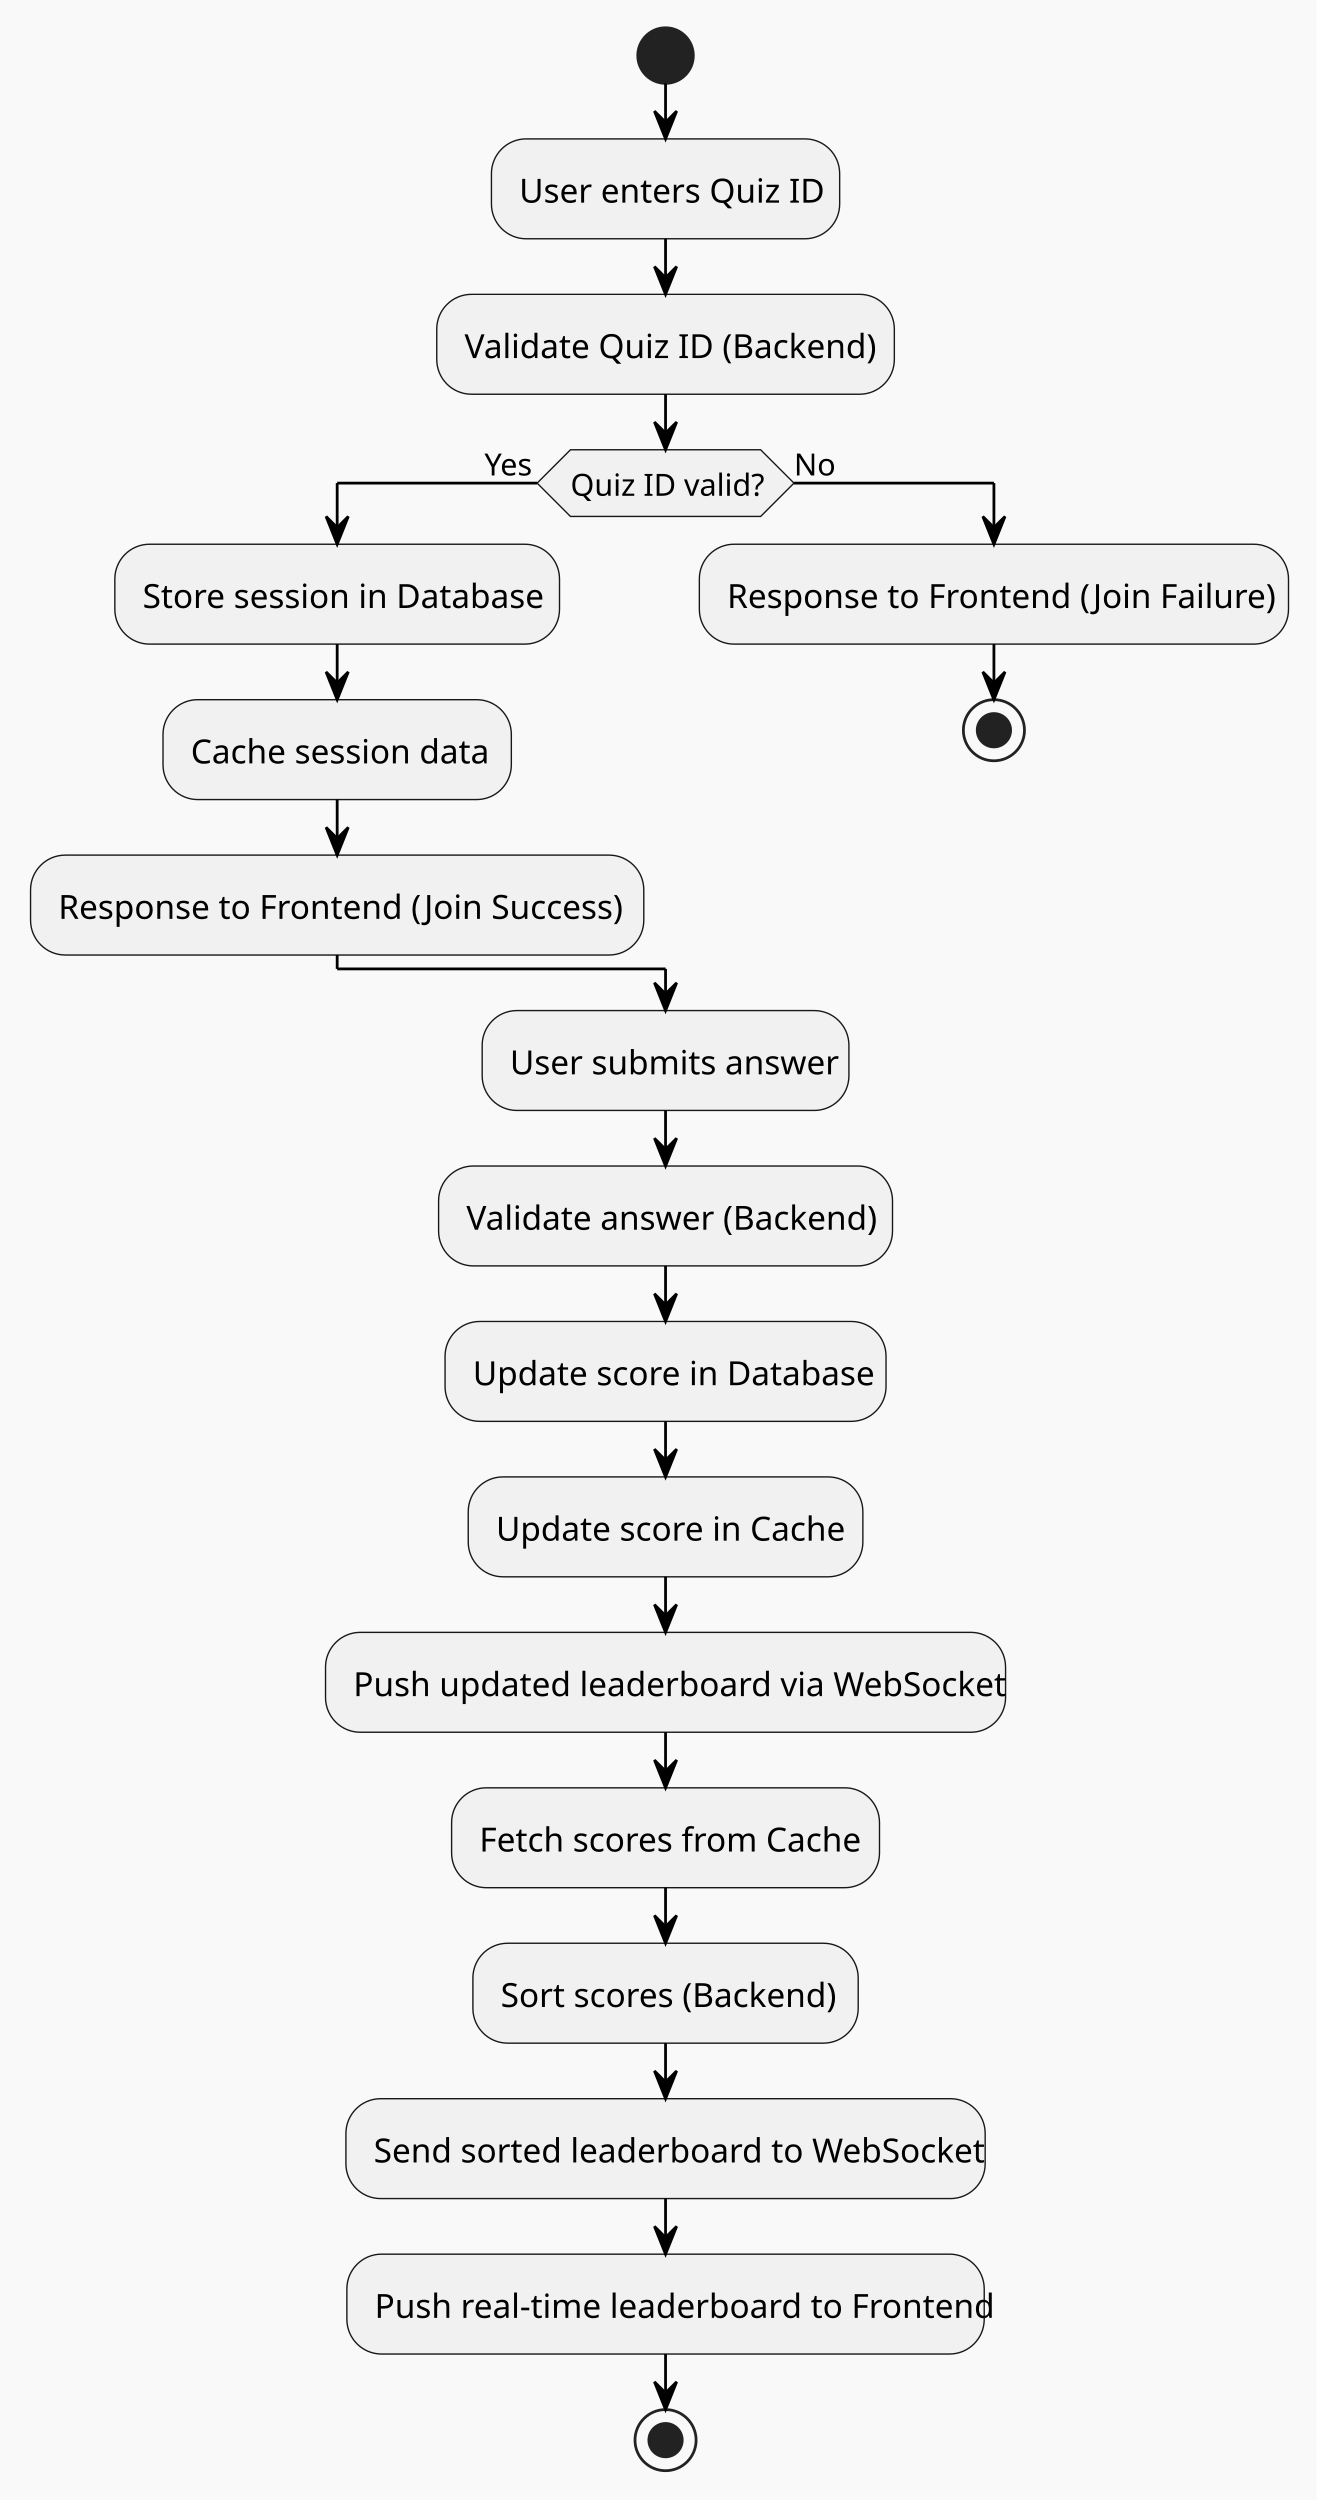
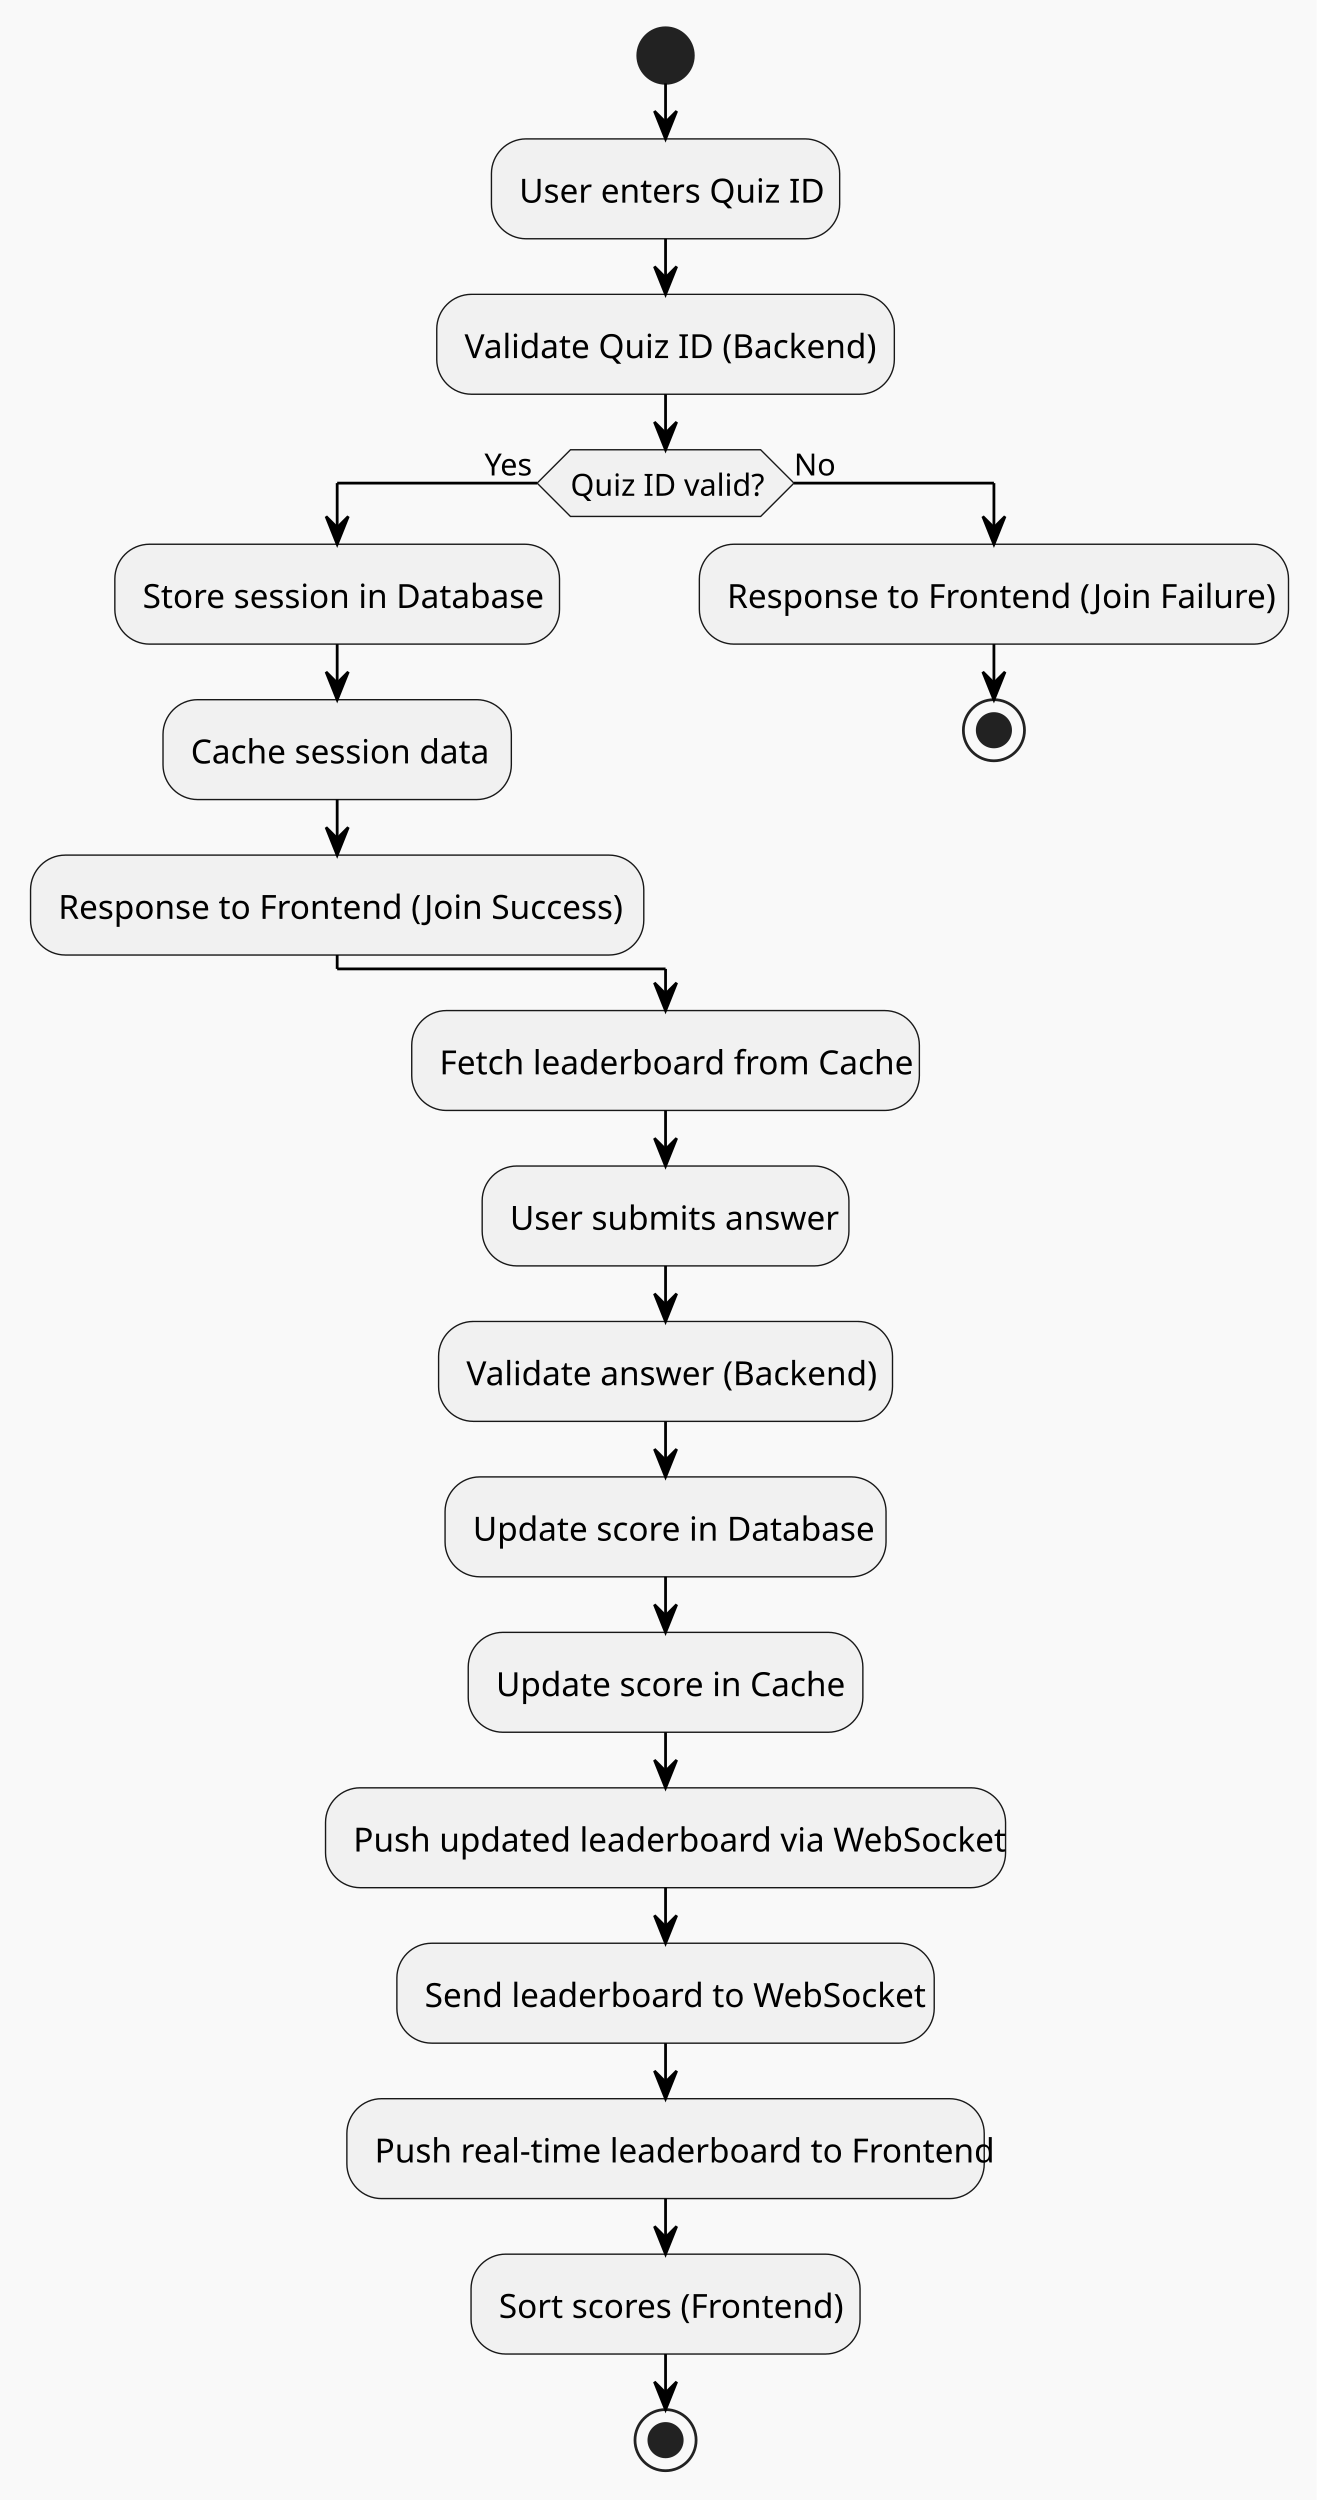
<svg xmlns="http://www.w3.org/2000/svg" contentStyleType="text/css" height="900px" preserveAspectRatio="none" style="width:474px;height:900px;background:#F9F9F9;" version="1.1" viewBox="0 0 474 900" width="474px" zoomAndPan="magnify">
  <defs />
  <g>
    <rect fill="#F9F9F9" height="900" style="stroke:none;stroke-width:1.0;" width="474" x="0" y="0" />
    <ellipse cx="239.598" cy="20" fill="#222222" rx="10" ry="10" style="stroke:#222222;stroke-width:1.0;" />
    <rect fill="#F1F1F1" height="35.961" rx="12.5" ry="12.5" style="stroke:#181818;stroke-width:0.5;" width="125.363" x="176.916" y="50" />
    <text fill="#000000" font-family="sans-serif" font-size="12" lengthAdjust="spacing" textLength="105.363" x="186.916" y="72.949">User enters Quiz ID</text>
    <rect fill="#F1F1F1" height="35.961" rx="12.5" ry="12.5" style="stroke:#181818;stroke-width:0.5;" width="164.732" x="157.231" y="105.961" />
    <text fill="#000000" font-family="sans-serif" font-size="12" lengthAdjust="spacing" textLength="144.732" x="167.231" y="128.91">Validate Quiz ID (Backend)</text>
    <polygon fill="#F1F1F1" points="205.362,161.922,273.833,161.922,285.833,173.922,273.833,185.922,205.362,185.922,193.362,173.922,205.362,161.922" style="stroke:#181818;stroke-width:0.5;" />
    <text fill="#000000" font-family="sans-serif" font-size="11" lengthAdjust="spacing" textLength="68.471" x="205.362" y="178.477">Quiz ID valid?</text>
    <text fill="#000000" font-family="sans-serif" font-size="11" lengthAdjust="spacing" textLength="18.955" x="174.408" y="171.161">Yes</text>
    <text fill="#000000" font-family="sans-serif" font-size="11" lengthAdjust="spacing" textLength="14.062" x="285.833" y="171.161">No</text>
    <rect fill="#F1F1F1" height="35.961" rx="12.5" ry="12.5" style="stroke:#181818;stroke-width:0.5;" width="160.08" x="41.343" y="195.922" />
    <text fill="#000000" font-family="sans-serif" font-size="12" lengthAdjust="spacing" textLength="140.08" x="51.343" y="218.871">Store session in Database</text>
    <rect fill="#F1F1F1" height="35.961" rx="12.5" ry="12.5" style="stroke:#181818;stroke-width:0.5;" width="125.398" x="58.684" y="251.883" />
    <text fill="#000000" font-family="sans-serif" font-size="12" lengthAdjust="spacing" textLength="105.398" x="68.684" y="274.832">Cache session data</text>
    <rect fill="#F1F1F1" height="35.961" rx="12.5" ry="12.5" style="stroke:#181818;stroke-width:0.5;" width="220.766" x="11" y="307.844" />
    <text fill="#000000" font-family="sans-serif" font-size="12" lengthAdjust="spacing" textLength="200.766" x="21" y="330.793">Response to Frontend (Join Success)</text>
    <rect fill="#F1F1F1" height="35.961" rx="12.5" ry="12.5" style="stroke:#181818;stroke-width:0.5;" width="212.094" x="251.766" y="195.922" />
    <text fill="#000000" font-family="sans-serif" font-size="12" lengthAdjust="spacing" textLength="192.094" x="261.766" y="218.871">Response to Frontend (Join Failure)</text>
    <ellipse cx="357.812" cy="262.883" fill="none" rx="11" ry="11" style="stroke:#222222;stroke-width:1.0;" />
    <ellipse cx="357.812" cy="262.883" fill="#222222" rx="6" ry="6" style="stroke:#222222;stroke-width:1.0;" />
-     <rect fill="#F1F1F1" height="35.961" rx="12.5" ry="12.5" style="stroke:#181818;stroke-width:0.5;" width="132.031" x="173.582" y="363.805" />
-     <text fill="#000000" font-family="sans-serif" font-size="12" lengthAdjust="spacing" textLength="112.031" x="183.582" y="386.754">User submits answer</text>
-     <rect fill="#F1F1F1" height="35.961" rx="12.5" ry="12.5" style="stroke:#181818;stroke-width:0.5;" width="163.408" x="157.894" y="419.766" />
-     <text fill="#000000" font-family="sans-serif" font-size="12" lengthAdjust="spacing" textLength="143.408" x="167.894" y="442.715">Validate answer (Backend)</text>
-     <rect fill="#F1F1F1" height="35.961" rx="12.5" ry="12.5" style="stroke:#181818;stroke-width:0.5;" width="158.75" x="160.223" y="475.727" />
-     <text fill="#000000" font-family="sans-serif" font-size="12" lengthAdjust="spacing" textLength="138.75" x="170.223" y="498.676">Update score in Database</text>
-     <rect fill="#F1F1F1" height="35.961" rx="12.5" ry="12.5" style="stroke:#181818;stroke-width:0.5;" width="142.068" x="168.564" y="531.688" />
-     <text fill="#000000" font-family="sans-serif" font-size="12" lengthAdjust="spacing" textLength="122.068" x="178.564" y="554.637">Update score in Cache</text>
-     <rect fill="#F1F1F1" height="35.961" rx="12.5" ry="12.5" style="stroke:#181818;stroke-width:0.5;" width="244.812" x="117.191" y="587.648" />
-     <text fill="#000000" font-family="sans-serif" font-size="12" lengthAdjust="spacing" textLength="224.812" x="127.191" y="610.598">Push updated leaderboard via WebSocket</text>
-     <rect fill="#F1F1F1" height="35.961" rx="12.5" ry="12.5" style="stroke:#181818;stroke-width:0.5;" width="154.045" x="162.575" y="643.609" />
-     <text fill="#000000" font-family="sans-serif" font-size="12" lengthAdjust="spacing" textLength="134.045" x="172.575" y="666.559">Fetch scores from Cache</text>
-     <rect fill="#F1F1F1" height="35.961" rx="12.5" ry="12.5" style="stroke:#181818;stroke-width:0.5;" width="138.711" x="170.242" y="699.57" />
-     <text fill="#000000" font-family="sans-serif" font-size="12" lengthAdjust="spacing" textLength="118.711" x="180.242" y="722.519">Sort scores (Backend)</text>
-     <rect fill="#F1F1F1" height="35.961" rx="12.5" ry="12.5" style="stroke:#181818;stroke-width:0.5;" width="230.129" x="124.533" y="755.531" />
-     <text fill="#000000" font-family="sans-serif" font-size="12" lengthAdjust="spacing" textLength="210.129" x="134.533" y="778.481">Send sorted leaderboard to WebSocket</text>
-     <rect fill="#F1F1F1" height="35.961" rx="12.5" ry="12.5" style="stroke:#181818;stroke-width:0.5;" width="229.449" x="124.873" y="811.492" />
-     <text fill="#000000" font-family="sans-serif" font-size="12" lengthAdjust="spacing" textLength="209.449" x="134.873" y="834.441">Push real-time leaderboard to Frontend</text>
+     <rect fill="#F1F1F1" height="35.961" rx="12.5" ry="12.5" style="stroke:#181818;stroke-width:0.5;" width="182.75" x="148.223" y="363.805" />
+     <text fill="#000000" font-family="sans-serif" font-size="12" lengthAdjust="spacing" textLength="162.75" x="158.223" y="386.754">Fetch leaderboard from Cache</text>
+     <rect fill="#F1F1F1" height="35.961" rx="12.5" ry="12.5" style="stroke:#181818;stroke-width:0.5;" width="132.031" x="173.582" y="419.766" />
+     <text fill="#000000" font-family="sans-serif" font-size="12" lengthAdjust="spacing" textLength="112.031" x="183.582" y="442.715">User submits answer</text>
+     <rect fill="#F1F1F1" height="35.961" rx="12.5" ry="12.5" style="stroke:#181818;stroke-width:0.5;" width="163.408" x="157.894" y="475.727" />
+     <text fill="#000000" font-family="sans-serif" font-size="12" lengthAdjust="spacing" textLength="143.408" x="167.894" y="498.676">Validate answer (Backend)</text>
+     <rect fill="#F1F1F1" height="35.961" rx="12.5" ry="12.5" style="stroke:#181818;stroke-width:0.5;" width="158.75" x="160.223" y="531.688" />
+     <text fill="#000000" font-family="sans-serif" font-size="12" lengthAdjust="spacing" textLength="138.75" x="170.223" y="554.637">Update score in Database</text>
+     <rect fill="#F1F1F1" height="35.961" rx="12.5" ry="12.5" style="stroke:#181818;stroke-width:0.5;" width="142.068" x="168.564" y="587.648" />
+     <text fill="#000000" font-family="sans-serif" font-size="12" lengthAdjust="spacing" textLength="122.068" x="178.564" y="610.598">Update score in Cache</text>
+     <rect fill="#F1F1F1" height="35.961" rx="12.5" ry="12.5" style="stroke:#181818;stroke-width:0.5;" width="244.812" x="117.191" y="643.609" />
+     <text fill="#000000" font-family="sans-serif" font-size="12" lengthAdjust="spacing" textLength="224.812" x="127.191" y="666.559">Push updated leaderboard via WebSocket</text>
+     <rect fill="#F1F1F1" height="35.961" rx="12.5" ry="12.5" style="stroke:#181818;stroke-width:0.5;" width="193.443" x="142.876" y="699.57" />
+     <text fill="#000000" font-family="sans-serif" font-size="12" lengthAdjust="spacing" textLength="173.443" x="152.876" y="722.519">Send leaderboard to WebSocket</text>
+     <rect fill="#F1F1F1" height="35.961" rx="12.5" ry="12.5" style="stroke:#181818;stroke-width:0.5;" width="229.449" x="124.873" y="755.531" />
+     <text fill="#000000" font-family="sans-serif" font-size="12" lengthAdjust="spacing" textLength="209.449" x="134.873" y="778.481">Push real-time leaderboard to Frontend</text>
+     <rect fill="#F1F1F1" height="35.961" rx="12.5" ry="12.5" style="stroke:#181818;stroke-width:0.5;" width="140.041" x="169.577" y="811.492" />
+     <text fill="#000000" font-family="sans-serif" font-size="12" lengthAdjust="spacing" textLength="120.041" x="179.577" y="834.441">Sort scores (Frontend)</text>
    <ellipse cx="239.598" cy="878.453" fill="none" rx="11" ry="11" style="stroke:#222222;stroke-width:1.0;" />
    <ellipse cx="239.598" cy="878.453" fill="#222222" rx="6" ry="6" style="stroke:#222222;stroke-width:1.0;" />
    <line style="stroke:#000000;stroke-width:1.0;" x1="239.598" x2="239.598" y1="30" y2="50" />
    <polygon fill="#000000" points="235.598,40,239.598,50,243.598,40,239.598,44" style="stroke:#000000;stroke-width:1.0;" />
    <line style="stroke:#000000;stroke-width:1.0;" x1="239.598" x2="239.598" y1="85.961" y2="105.961" />
    <polygon fill="#000000" points="235.598,95.961,239.598,105.961,243.598,95.961,239.598,99.961" style="stroke:#000000;stroke-width:1.0;" />
    <line style="stroke:#000000;stroke-width:1.0;" x1="121.383" x2="121.383" y1="231.883" y2="251.883" />
    <polygon fill="#000000" points="117.383,241.883,121.383,251.883,125.383,241.883,121.383,245.883" style="stroke:#000000;stroke-width:1.0;" />
    <line style="stroke:#000000;stroke-width:1.0;" x1="121.383" x2="121.383" y1="287.844" y2="307.844" />
    <polygon fill="#000000" points="117.383,297.844,121.383,307.844,125.383,297.844,121.383,301.844" style="stroke:#000000;stroke-width:1.0;" />
    <line style="stroke:#000000;stroke-width:1.0;" x1="357.812" x2="357.812" y1="231.883" y2="251.883" />
    <polygon fill="#000000" points="353.812,241.883,357.812,251.883,361.812,241.883,357.812,245.883" style="stroke:#000000;stroke-width:1.0;" />
    <line style="stroke:#000000;stroke-width:1.0;" x1="193.362" x2="121.383" y1="173.922" y2="173.922" />
    <line style="stroke:#000000;stroke-width:1.0;" x1="121.383" x2="121.383" y1="173.922" y2="195.922" />
    <polygon fill="#000000" points="117.383,185.922,121.383,195.922,125.383,185.922,121.383,189.922" style="stroke:#000000;stroke-width:1.0;" />
    <line style="stroke:#000000;stroke-width:1.0;" x1="285.833" x2="357.812" y1="173.922" y2="173.922" />
    <line style="stroke:#000000;stroke-width:1.0;" x1="357.812" x2="357.812" y1="173.922" y2="195.922" />
    <polygon fill="#000000" points="353.812,185.922,357.812,195.922,361.812,185.922,357.812,189.922" style="stroke:#000000;stroke-width:1.0;" />
    <line style="stroke:#000000;stroke-width:1.0;" x1="121.383" x2="121.383" y1="343.805" y2="348.805" />
    <line style="stroke:#000000;stroke-width:1.0;" x1="121.383" x2="239.598" y1="348.805" y2="348.805" />
    <line style="stroke:#000000;stroke-width:1.0;" x1="239.598" x2="239.598" y1="348.805" y2="363.805" />
    <polygon fill="#000000" points="235.598,353.805,239.598,363.805,243.598,353.805,239.598,357.805" style="stroke:#000000;stroke-width:1.0;" />
    <line style="stroke:#000000;stroke-width:1.0;" x1="239.598" x2="239.598" y1="141.922" y2="161.922" />
    <polygon fill="#000000" points="235.598,151.922,239.598,161.922,243.598,151.922,239.598,155.922" style="stroke:#000000;stroke-width:1.0;" />
    <line style="stroke:#000000;stroke-width:1.0;" x1="239.598" x2="239.598" y1="399.766" y2="419.766" />
    <polygon fill="#000000" points="235.598,409.766,239.598,419.766,243.598,409.766,239.598,413.766" style="stroke:#000000;stroke-width:1.0;" />
    <line style="stroke:#000000;stroke-width:1.0;" x1="239.598" x2="239.598" y1="455.727" y2="475.727" />
    <polygon fill="#000000" points="235.598,465.727,239.598,475.727,243.598,465.727,239.598,469.727" style="stroke:#000000;stroke-width:1.0;" />
    <line style="stroke:#000000;stroke-width:1.0;" x1="239.598" x2="239.598" y1="511.688" y2="531.688" />
    <polygon fill="#000000" points="235.598,521.688,239.598,531.688,243.598,521.688,239.598,525.688" style="stroke:#000000;stroke-width:1.0;" />
    <line style="stroke:#000000;stroke-width:1.0;" x1="239.598" x2="239.598" y1="567.648" y2="587.648" />
    <polygon fill="#000000" points="235.598,577.648,239.598,587.648,243.598,577.648,239.598,581.648" style="stroke:#000000;stroke-width:1.0;" />
    <line style="stroke:#000000;stroke-width:1.0;" x1="239.598" x2="239.598" y1="623.609" y2="643.609" />
    <polygon fill="#000000" points="235.598,633.609,239.598,643.609,243.598,633.609,239.598,637.609" style="stroke:#000000;stroke-width:1.0;" />
    <line style="stroke:#000000;stroke-width:1.0;" x1="239.598" x2="239.598" y1="679.57" y2="699.57" />
    <polygon fill="#000000" points="235.598,689.57,239.598,699.57,243.598,689.57,239.598,693.57" style="stroke:#000000;stroke-width:1.0;" />
    <line style="stroke:#000000;stroke-width:1.0;" x1="239.598" x2="239.598" y1="735.531" y2="755.531" />
    <polygon fill="#000000" points="235.598,745.531,239.598,755.531,243.598,745.531,239.598,749.531" style="stroke:#000000;stroke-width:1.0;" />
    <line style="stroke:#000000;stroke-width:1.0;" x1="239.598" x2="239.598" y1="791.492" y2="811.492" />
    <polygon fill="#000000" points="235.598,801.492,239.598,811.492,243.598,801.492,239.598,805.492" style="stroke:#000000;stroke-width:1.0;" />
    <line style="stroke:#000000;stroke-width:1.0;" x1="239.598" x2="239.598" y1="847.453" y2="867.453" />
    <polygon fill="#000000" points="235.598,857.453,239.598,867.453,243.598,857.453,239.598,861.453" style="stroke:#000000;stroke-width:1.0;" />
  </g>
</svg>
